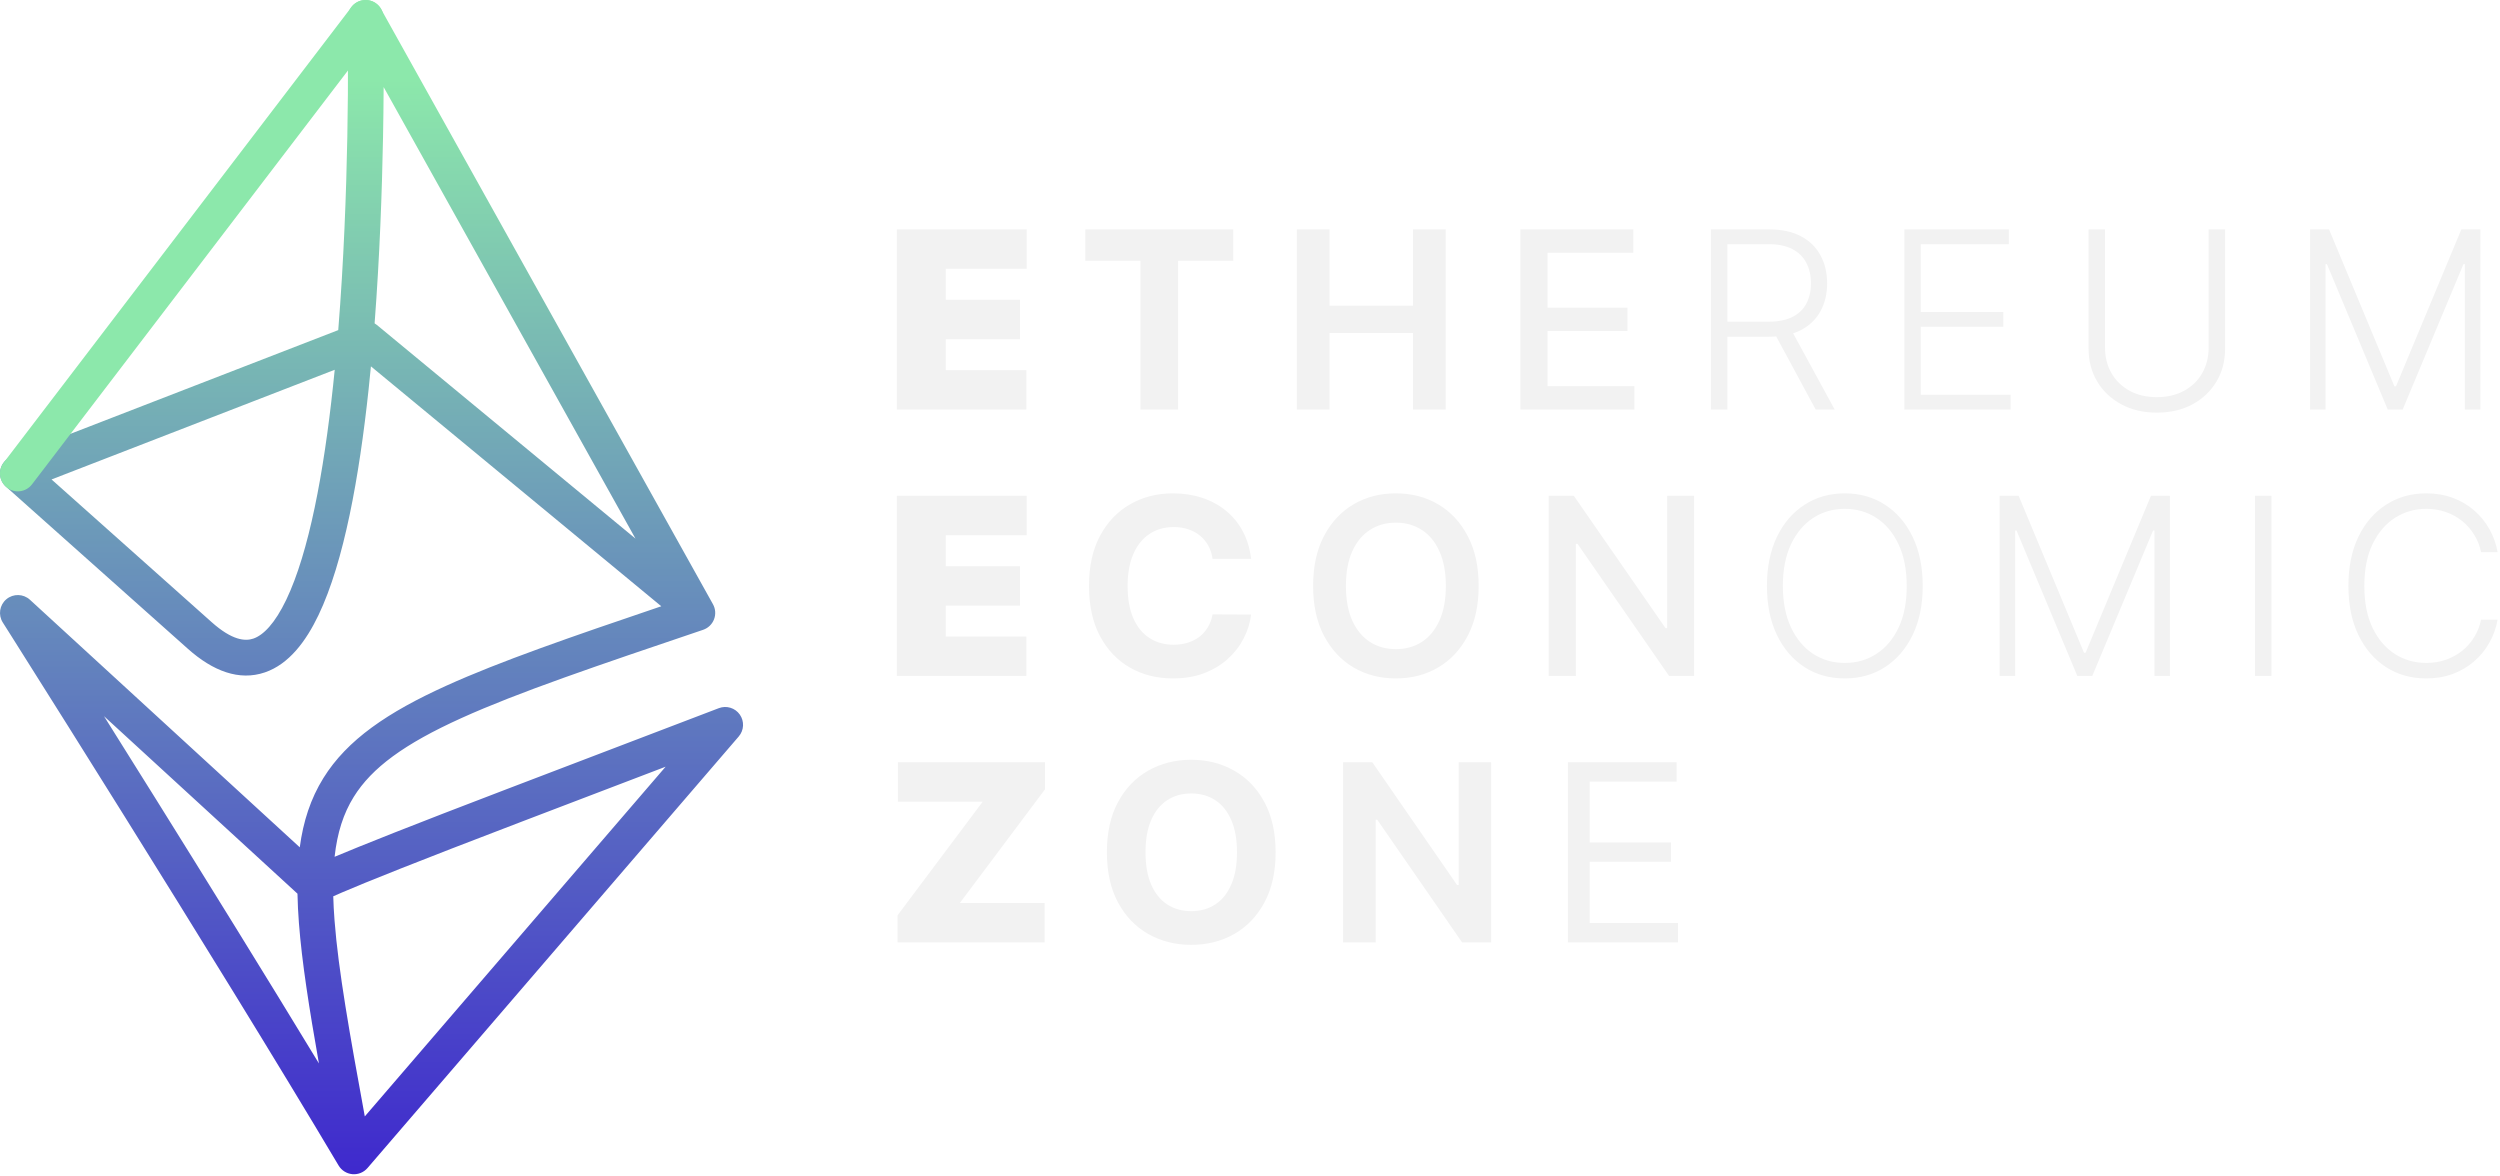
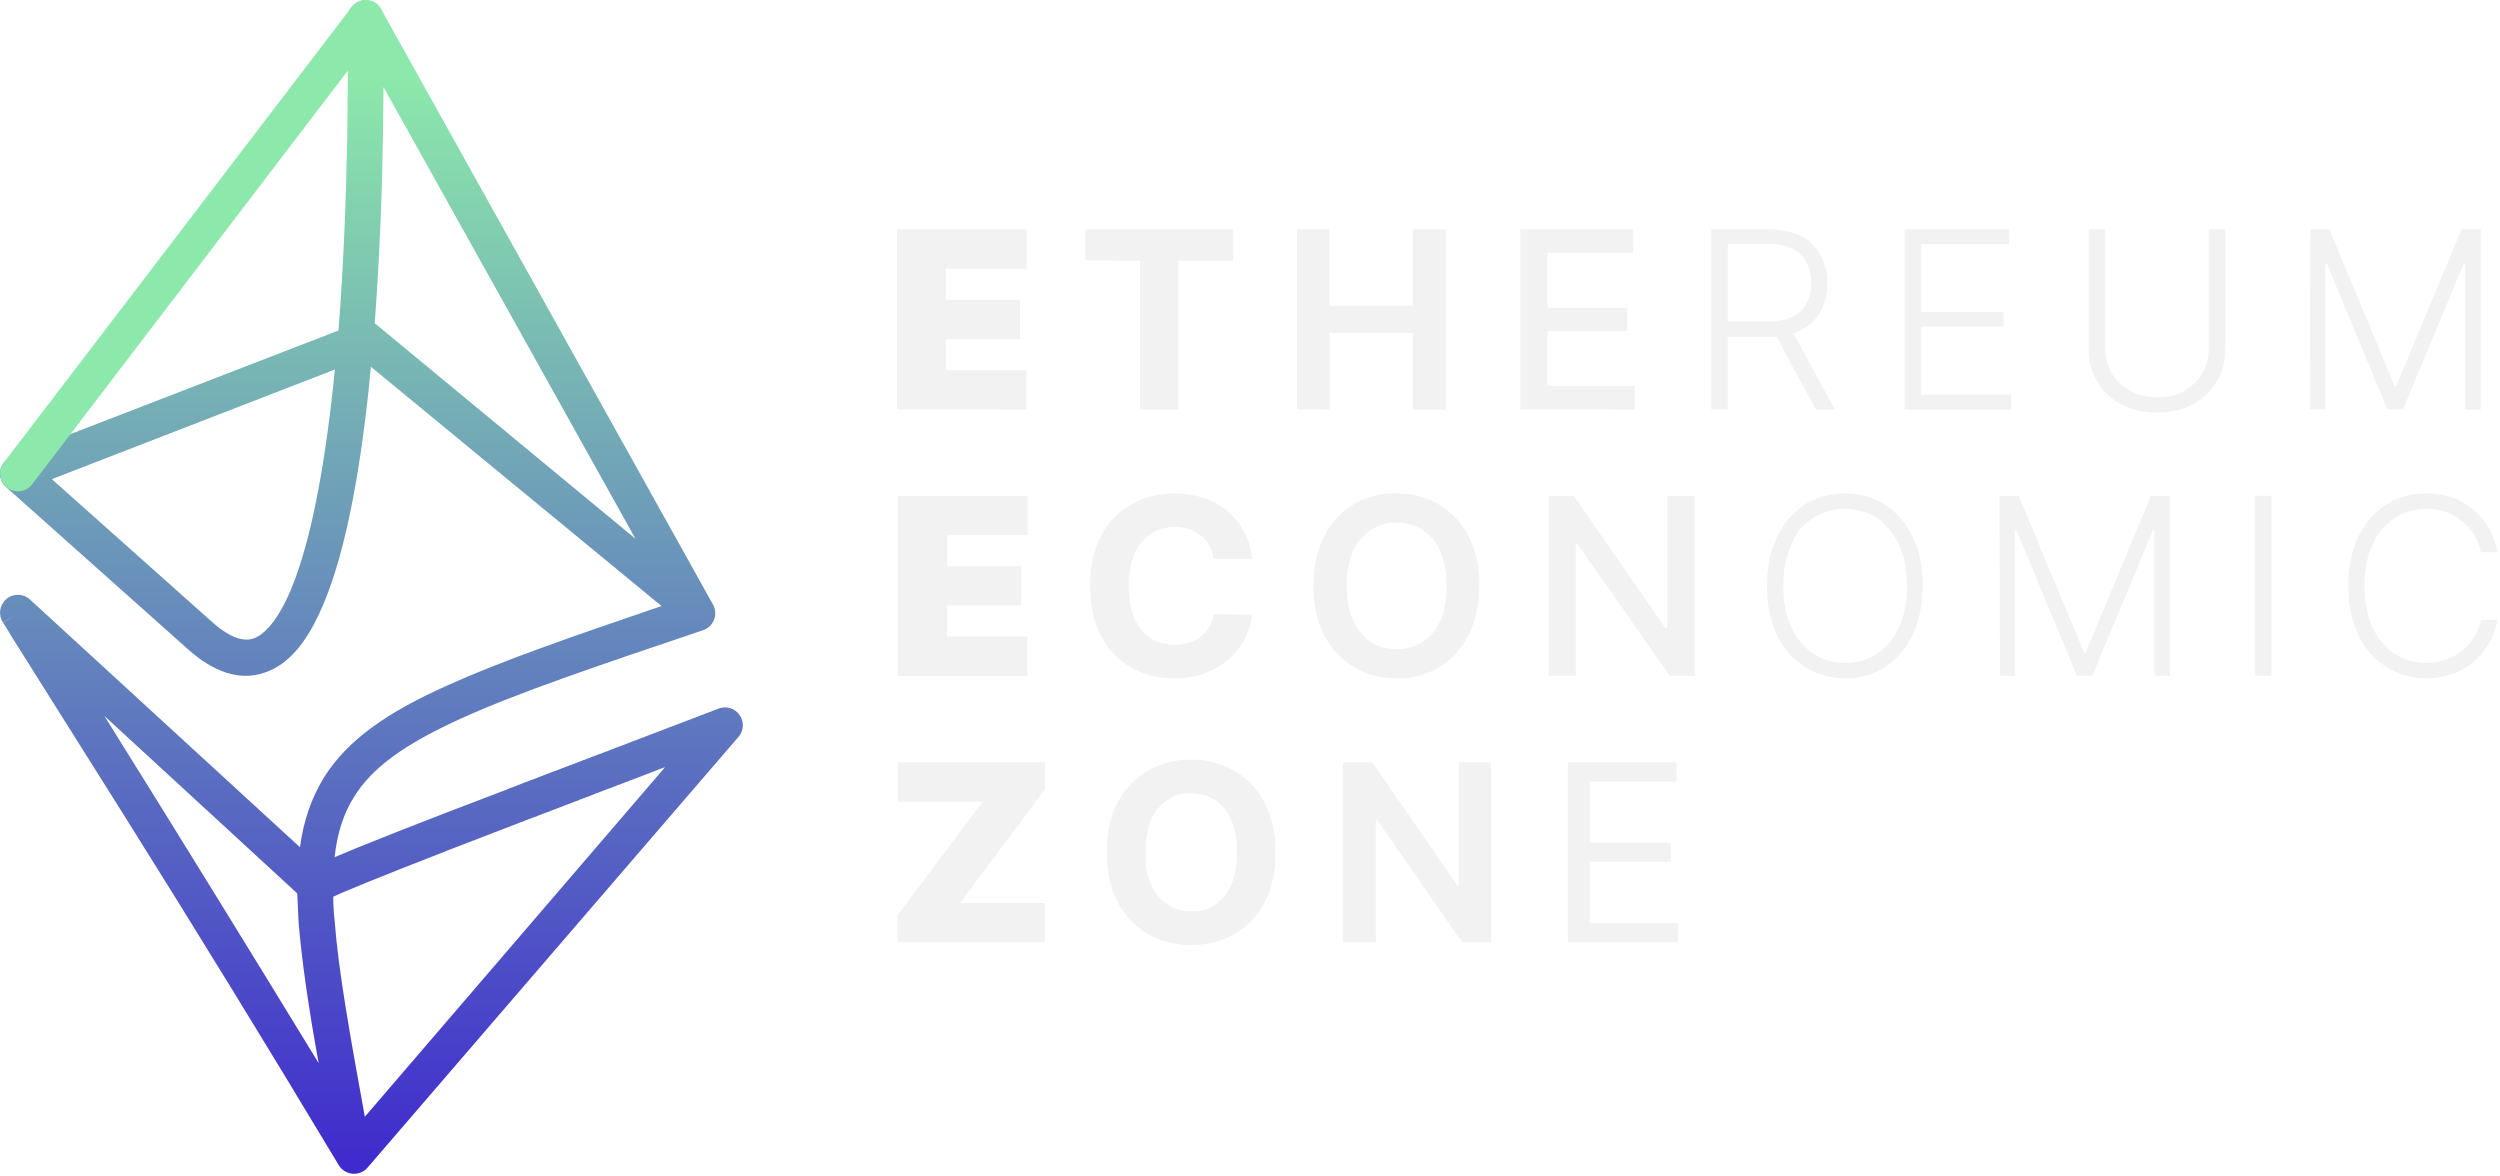
- <svg xmlns="http://www.w3.org/2000/svg" viewBox="0 0 910 428" fill="none">
+ <svg xmlns="http://www.w3.org/2000/svg" fill="none" viewBox="0 0 910 428">
  <defs>
-     <linearGradient id="eezLogoGrad" x1="133.774" x2="133.774" y1="-15.159" y2="425.307" gradientUnits="userSpaceOnUse">
+     <linearGradient id="a" x1="133.8" x2="133.8" y1="-15.2" y2="425.3" gradientUnits="userSpaceOnUse">
      <stop offset=".1" stop-color="#8ce8ab" />
      <stop offset="1" stop-color="#3f2acd" />
    </linearGradient>
  </defs>
-   <path fill="url(#eezLogoGrad)" d="M131.337.227a6.5 6.5 0 0 1 7.377 3.107l120.803 216.598a6.499 6.499 0 0 1-3.593 9.323c-38.841 13.14-67.311 22.768-88.017 32.147-20.728 9.389-32.568 18.066-39.155 28.682-3.733 6.016-5.997 13.015-6.958 21.792 9.391-3.954 27.601-11.243 62.901-24.721l.45-.172.449-.171.446-.17.445-.17.444-.17.88-.336.438-.167.436-.167.434-.165.433-.166.43-.164.43-.164.427-.163.426-.162.424-.162.422-.161.421-.161.419-.161.417-.159.415-.158a113.297 113.297 0 0 1 .826-.315l.411-.158.409-.155.407-.156.405-.154.404-.155.803-.306.399-.153.397-.151.396-.151.393-.151.392-.149.39-.15.39-.148.387-.148.386-.147.383-.147.383-.146.381-.145.379-.145.378-.144.376-.143.374-.144.373-.141.371-.142.369-.142.368-.14.366-.14.365-.139.363-.139.362-.138.36-.137.358-.137.358-.136.355-.136.353-.135.353-.134.351-.135.348-.133.348-.133.346-.131.344-.132.343-.131.342-.13.34-.13.338-.13.337-.128.335-.128.333-.128.333-.127.331-.126.329-.125.328-.125.326-.125.324-.124.323-.124a111.891 111.891 0 0 0 .643-.245l.318-.121.318-.122.316-.12.315-.12.312-.119.312-.119.309-.119.309-.118.307-.117.61-.232.303-.117.3-.114.3-.115.299-.113.297-.114.296-.113.294-.112.293-.111a34.726 34.726 0 0 1 .581-.223l.288-.11.287-.11.285-.108.284-.109.283-.108.282-.107.28-.108.278-.105.278-.107.276-.105.274-.105.274-.104.271-.104.271-.103.537-.205.266-.102.265-.101.264-.101.262-.1.26-.099.26-.1.259-.099.257-.097.256-.098.253-.097.253-.096.252-.097.25-.096.249-.094.248-.095.247-.094.245-.094.244-.092.242-.093.241-.093.24-.091.239-.091.237-.09.236-.091.236-.09.233-.089.232-.089.461-.176.229-.086.453-.174.225-.085a20.409 20.409 0 0 1 .446-.171l.221-.084.219-.084.219-.084.218-.083.216-.082.215-.082.213-.082.212-.081.212-.08.21-.081.209-.079.208-.08.206-.079.205-.079.204-.077.204-.078.202-.077.2-.076.199-.077.198-.075.198-.076.196-.074.389-.149.192-.073.191-.073.379-.145.188-.072.187-.071.186-.07.184-.071.183-.07.183-.069.361-.139.179-.068.177-.068.177-.067.176-.068.348-.132.343-.131.17-.066.169-.064.168-.064.167-.064.166-.064.328-.125.163-.062.323-.123.159-.061.158-.06a26.377 26.377 0 0 0 .314-.119 25.508 25.508 0 0 1 .309-.119l.153-.058.153-.059.151-.057.151-.058.149-.057.295-.113.146-.055.145-.056.144-.055.144-.055.142-.053.141-.055.14-.053.14-.053.275-.106.137-.052.134-.051.135-.051.133-.052.133-.05.132-.05a6.843 6.843 0 0 1 .259-.099l.129-.05.128-.049.127-.048.125-.048.125-.047.124-.048.123-.047.122-.047.122-.046.12-.046.12-.046.119-.045.117-.044.116-.045.116-.044.116-.044.114-.044.224-.086.113-.042.11-.043.11-.041.108-.042.108-.041.108-.041.105-.041.106-.04.104-.04.207-.078.203-.078.2-.077a6.45 6.45 0 0 0 .098-.038l.099-.037.096-.037.096-.036.096-.037.095-.036.093-.035.093-.037.093-.035.091-.034.091-.035.089-.034.089-.034.176-.067.087-.033.086-.033.085-.033.168-.064.083-.031.082-.031.162-.063.08-.03.079-.031.078-.03.078-.029.153-.059.076-.028.074-.029.074-.029.074-.027.073-.028.142-.055.071-.026.07-.028.069-.026a1.91 1.91 0 0 1 .069-.025l.067-.027.067-.025.067-.026.065-.025.066-.024.064-.025.127-.049.063-.023.123-.047.059-.023.061-.023.058-.023.059-.022.059-.022.056-.023.114-.043.054-.02.056-.022.107-.041a.83.83 0 0 0 .053-.02l.053-.02.052-.019.101-.039.05-.02a2.779 2.779 0 0 1 .099-.037l.095-.037.094-.035.092-.035.045-.017a1.99 1.99 0 0 1 .044-.018l.044-.016.043-.017.043-.015a.738.738 0 0 1 .042-.017l.123-.047.04-.015.117-.044.037-.015.038-.015.037-.013.036-.015.036-.014.036-.012a.365.365 0 0 1 .035-.014.488.488 0 0 0 .034-.014l.034-.012.066-.026a.45.45 0 0 0 .033-.013l.032-.011.031-.012.031-.013.031-.011.03-.011.03-.012.03-.011.028-.011.056-.022a.233.233 0 0 0 .028-.011l.027-.009.027-.011.052-.02.026-.009.024-.01.024-.009.025-.01.07-.026.023-.009.022-.008.022-.008a.18.18 0 0 1 .021-.008l.021-.009.041-.016.02-.006a.108.108 0 0 1 .019-.008l.019-.007a.154.154 0 0 1 .019-.008l.037-.014.035-.013.017-.006.016-.007.017-.006.015-.007.047-.017.015-.005.014-.006.014-.006.028-.01.05-.019a.061.061 0 0 1 .012-.005l.012-.004a.061.061 0 0 0 .012-.005l.021-.008.011-.005a.164.164 0 0 1 .011-.003l.009-.004.01-.003.01-.004.009-.004.009-.003.009-.004.008-.003.009-.003a.069.069 0 0 1 .008-.003l.007-.004a.069.069 0 0 0 .008-.003l.008-.001.021-.009.005-.002.007-.003.018-.006.006-.003.014-.006.005-.001a.008.008 0 0 0 .005-.002.008.008 0 0 0 .004-.002.01.01 0 0 0 .005-.002l.004-.001.004-.002.004-.001.003-.001.003-.001.006-.002.003-.002.009-.003.004-.002h.003l.006-.003.003-.001.003-.001.001-.001h.002l.001-.001.002-.001h.002l.002-.001.001-.001a6.499 6.499 0 0 1 7.247 10.311L133.768 425.165a6.502 6.502 0 0 1-10.515-.919c-22.427-37.741-52.98-87.147-77.946-127.147A14993.57 14993.57 0 0 0 4.42 231.968l-2.532-4.005-.656-1.036-.167-.262-.042-.067-.01-.016-.002-.004c0-.001-.001-.002 5.49-3.48l-5.491 3.478a6.5 6.5 0 0 1 9.885-8.268l98.22 90.116c1.253-9.417 3.949-17.713 8.59-25.193 8.663-13.962 23.424-23.972 44.838-33.671 19.34-8.76 45.008-17.644 78.167-28.88l-105.694-87.325c-.267 2.8-.547 5.594-.844 8.374-3.402 31.795-8.945 62.746-18.232 82.16-4.573 9.56-10.771 17.867-19.515 20.859-9.37 3.205-18.938-.476-28.032-8.581l-57.94-51.639-7.242-6.455-.905-.807-.114-.1-.013-.013-.002-.002.004.002a6.5 6.5 0 0 1 1.973-10.916l118.969-46.078c2.018-25.139 2.923-50.178 3.302-70.354a1372 1372 0 0 0 .236-31.197 1001.963 1001.963 0 0 0-.107-11.185l-.011-.593a10.475 10.475 0 0 0-.003-.149l-.001-.035v-.009c.004-.001.158-.005 6.498-.137l-6.498.135a6.5 6.5 0 0 1 4.798-6.408Zm110.787 278.916-.209.08-.21.08-.211.08-.213.082a49.3 49.3 0 0 1-.214.081l-.215.082-.215.083-.218.083-.219.083-.22.084-.22.085c-.074.029-.149.056-.223.084l-.224.086-.224.086-.226.086-.227.087-.229.087-.229.088-.232.089-.232.088-.234.09-.234.089-.236.09-.238.091-.239.091-.239.092-.241.091-.487.186-.245.094-.247.093-.247.095-.249.096-.251.096-.252.095-.253.097-.254.097-.256.097-.256.099-.258.099-.26.098-.261.1-.262.1-.264.101-.265.101-.266.102-.268.102-.269.102-.271.104-.271.103-.274.105-.274.105-.276.105-.277.106-.559.213-.282.107-.282.109-.284.108-.286.11-.288.109-.288.11a89.91 89.91 0 0 1-.581.222l-.293.111-.294.113-.295.113-.297.113-.298.115-.3.114-.302.115-.302.115-.304.116-.306.117-.306.117-.309.118-.311.118-.311.119-.313.119-.314.121-.316.121-.317.121-.319.121-.321.123-.321.123-.323.123-.325.124-.326.124-.328.126-.329.125-.331.127-.332.126-.334.128a74.27 74.27 0 0 0-.335.128l-.337.129-.339.129-.339.129a47.51 47.51 0 0 1-.341.13l-.344.131-.344.132-.346.132-.347.133-.35.134-.35.133-.353.135-.353.135-.356.136-.356.135-.359.138-.36.137-.361.138a39.2 39.2 0 0 1-.364.139l-.365.139-.366.14-.368.14-.369.142-.371.141-.373.143-.374.142-.376.144-.377.144-.38.145-.381.146-.382.145-.384.146-.386.148-.387.148-.389.149-.391.148-.392.151-.394.15-.395.15-.398.153-.398.152-.4.152-.403.154-.403.154-.405.155-.408.156-.409.156-.41.156-.412.157-.414.159-.416.159-.417.159-.419.16-.421.16-.422.161-.424.162-.425.163a74.817 74.817 0 0 0-.857.327l-.431.165-.432.165-.435.166-.436.166-.438.167-.439.168-.442.169-.443.169-.444.17-.447.17-.448.171-.45.172c-38.471 14.689-56.43 21.946-64.745 25.514a192.22 192.22 0 0 0-3.283 1.44c.074 2.771.229 5.687.464 8.761 1.401 18.283 5.499 41.226 11.015 71.36L242.289 279.08l-.165.063ZM37.855 260.686c5.59 8.91 11.837 18.886 18.48 29.53 18.679 29.926 40.515 65.165 59.752 96.873-3.554-20.089-6.193-36.884-7.28-51.082a185.624 185.624 0 0 1-.527-10.708l-70.425-64.613Zm-19.092-86.167.34.304 57.939 51.638c7.459 6.648 12.191 7.007 15.174 5.987 3.607-1.234 7.812-5.419 11.998-14.169 8.231-17.206 13.63-46.147 17.031-77.933a734.7 734.7 0 0 0 .591-5.749L18.763 174.519ZM139.647 31.697a1405.19 1405.19 0 0 1-.224 18.351c-.364 19.386-1.211 43.335-3.068 67.655.286.169.562.359.823.575l94.137 77.777-91.668-164.358Z" />
-   <path fill="#8ce8ab" d="M127.954 2.553a6.488 6.488 0 0 1 9.101-1.217 6.505 6.505 0 0 1 1.217 9.111L11.652 176.3a6.488 6.488 0 0 1-9.102 1.217 6.504 6.504 0 0 1-1.215-9.111L127.954 2.553Z" />
-   <path fill="#f2f2f2" d="M570.711 343.027v-65.573h39.574v7.044h-31.634v22.156h29.585v7.044h-29.585v22.285h32.147v7.044h-40.087Zm-27.941-65.573v65.573h-10.566l-30.897-44.665h-.545v44.665h-11.878v-65.573h10.63l30.865 44.697h.576v-44.697h11.815Zm-78.449 32.786c0 7.151-1.356 13.234-4.067 18.251-2.689 5.016-6.361 8.847-11.014 11.494-4.632 2.626-9.84 3.938-15.625 3.938-5.827 0-11.057-1.323-15.689-3.97-4.632-2.647-8.292-6.478-10.982-11.494-2.689-5.017-4.034-11.089-4.034-18.219 0-7.15 1.345-13.234 4.034-18.25 2.69-5.016 6.35-8.837 10.982-11.463 4.632-2.646 9.862-3.97 15.689-3.97 5.785 0 10.993 1.324 15.625 3.97 4.653 2.626 8.325 6.447 11.014 11.463 2.711 5.016 4.067 11.1 4.067 18.25Zm-14.056 0c0-4.632-.694-8.538-2.081-11.718-1.367-3.181-3.298-5.593-5.796-7.236-2.497-1.644-5.422-2.466-8.773-2.466s-6.275.822-8.773 2.466c-2.497 1.643-4.44 4.055-5.827 7.236-1.366 3.18-2.049 7.086-2.049 11.718s.683 8.538 2.049 11.719c1.387 3.18 3.33 5.592 5.827 7.236 2.498 1.644 5.422 2.465 8.773 2.465s6.276-.821 8.773-2.465c2.498-1.644 4.429-4.056 5.796-7.236 1.387-3.181 2.081-7.087 2.081-11.719Zm-123.547 32.787v-9.862l30.993-41.367h-30.865v-14.344h53.534v9.861l-30.994 41.368h30.866v14.344h-53.534Zm582.404-142.058h-6.019a18.681 18.681 0 0 0-2.433-6.211 19.227 19.227 0 0 0-4.355-5.027c-1.75-1.43-3.735-2.54-5.955-3.33s-4.621-1.184-7.204-1.184c-4.141 0-7.919 1.077-11.335 3.233-3.394 2.156-6.115 5.326-8.164 9.51-2.028 4.162-3.042 9.264-3.042 15.304 0 6.084 1.014 11.207 3.042 15.369 2.049 4.163 4.77 7.322 8.164 9.478 3.416 2.134 7.194 3.201 11.335 3.201 2.583 0 4.984-.394 7.204-1.184 2.22-.79 4.205-1.889 5.955-3.298a19.227 19.227 0 0 0 4.355-5.027 19.025 19.025 0 0 0 2.433-6.244h6.019a26.278 26.278 0 0 1-3.009 8.421 25.082 25.082 0 0 1-5.571 6.788c-2.242 1.943-4.825 3.458-7.749 4.547-2.924 1.088-6.137 1.633-9.637 1.633-5.507 0-10.396-1.377-14.665-4.131-4.269-2.775-7.62-6.681-10.053-11.718-2.412-5.038-3.618-10.983-3.618-17.835 0-6.851 1.206-12.796 3.618-17.834 2.433-5.037 5.784-8.933 10.053-11.686 4.269-2.775 9.158-4.163 14.665-4.163 3.5 0 6.713.545 9.637 1.633 2.924 1.068 5.507 2.583 7.749 4.547a25.082 25.082 0 0 1 5.571 6.788c1.473 2.582 2.476 5.389 3.009 8.42Zm-82.315-20.491v65.573h-5.988v-65.573h5.988Zm-98.933 0h6.916l23.789 57.12h.577l23.789-57.12h6.916v65.573h-5.635v-52.926h-.512l-22.125 52.926h-5.443l-22.125-52.926h-.512v52.926h-5.635v-65.573Zm-28.005 32.786c0 6.831-1.217 12.776-3.65 17.835-2.433 5.037-5.785 8.943-10.054 11.718-4.247 2.754-9.136 4.131-14.664 4.131-5.529 0-10.427-1.377-14.696-4.131-4.248-2.775-7.589-6.681-10.022-11.718-2.412-5.059-3.618-11.004-3.618-17.835 0-6.83 1.206-12.764 3.618-17.802 2.433-5.059 5.784-8.965 10.054-11.718 4.269-2.775 9.157-4.163 14.664-4.163 5.528 0 10.417 1.388 14.664 4.163 4.269 2.753 7.621 6.659 10.054 11.718 2.433 5.038 3.65 10.972 3.65 17.802Zm-5.827 0c0-5.87-.982-10.896-2.946-15.08-1.964-4.205-4.643-7.418-8.036-9.638-3.394-2.22-7.247-3.329-11.559-3.329-4.291 0-8.133 1.109-11.527 3.329s-6.083 5.422-8.068 9.606c-1.964 4.184-2.946 9.221-2.946 15.112 0 5.87.982 10.897 2.946 15.081 1.964 4.184 4.642 7.396 8.036 9.638 3.394 2.219 7.247 3.329 11.559 3.329 4.312 0 8.165-1.11 11.559-3.329 3.415-2.22 6.104-5.422 8.068-9.606 1.964-4.205 2.935-9.243 2.914-15.113Zm-77.393-32.786v65.573h-9.093l-33.331-48.091h-.609v48.091h-9.893v-65.573h9.157l33.363 48.155h.608v-48.155h9.798Zm-78.417 32.786c0 7.066-1.324 13.117-3.971 18.155-2.625 5.016-6.211 8.858-10.758 11.526-4.525 2.669-9.659 4.003-15.401 4.003-5.742 0-10.886-1.334-15.432-4.003-4.526-2.689-8.112-6.542-10.758-11.558-2.626-5.038-3.939-11.079-3.939-18.123 0-7.065 1.313-13.106 3.939-18.122 2.646-5.037 6.232-8.89 10.758-11.558 4.546-2.669 9.69-4.003 15.432-4.003 5.742 0 10.876 1.334 15.401 4.003 4.547 2.668 8.133 6.521 10.758 11.558 2.647 5.016 3.971 11.057 3.971 18.122Zm-11.943 0c0-4.973-.779-9.167-2.338-12.583-1.536-3.436-3.671-6.03-6.403-7.78-2.732-1.772-5.881-2.658-9.446-2.658-3.564 0-6.713.886-9.445 2.658-2.732 1.75-4.877 4.344-6.436 7.78-1.536 3.416-2.305 7.61-2.305 12.583 0 4.974.769 9.179 2.305 12.616 1.559 3.415 3.704 6.008 6.436 7.78 2.732 1.75 5.881 2.626 9.445 2.626 3.565 0 6.714-.876 9.446-2.626 2.732-1.772 4.867-4.365 6.403-7.78 1.559-3.437 2.338-7.642 2.338-12.616Zm-70.885-9.829H441.38c-.257-1.814-.779-3.426-1.569-4.835a12.302 12.302 0 0 0-3.042-3.65c-1.238-1.003-2.668-1.772-4.29-2.305-1.601-.534-3.341-.801-5.219-.801-3.394 0-6.351.843-8.869 2.53-2.519 1.665-4.472 4.098-5.86 7.3-1.387 3.18-2.081 7.044-2.081 11.59 0 4.675.694 8.603 2.081 11.783 1.409 3.181 3.373 5.582 5.892 7.204 2.518 1.623 5.432 2.434 8.741 2.434 1.857 0 3.575-.246 5.154-.737 1.601-.491 3.021-1.206 4.259-2.145a12.37 12.37 0 0 0 3.074-3.49c.832-1.366 1.408-2.924 1.729-4.675l14.024.064c-.363 3.01-1.27 5.913-2.722 8.709-1.43 2.775-3.362 5.262-5.795 7.461-2.412 2.177-5.294 3.906-8.645 5.187-3.33 1.259-7.098 1.889-11.303 1.889-5.848 0-11.078-1.324-15.689-3.971-4.589-2.646-8.218-6.478-10.886-11.494-2.647-5.016-3.97-11.089-3.97-18.219 0-7.15 1.345-13.234 4.034-18.25 2.69-5.016 6.34-8.837 10.951-11.462 4.61-2.647 9.797-3.971 15.56-3.971 3.8 0 7.322.534 10.566 1.601 3.266 1.067 6.159 2.626 8.677 4.675 2.519 2.028 4.568 4.514 6.148 7.46 1.601 2.946 2.625 6.318 3.074 10.118Zm-128.943 42.616v-65.573h47.259v14.344h-29.456v11.27h27.023v14.345h-27.023v11.27h29.328v14.344h-47.131ZM840.86 83.502h6.916l23.789 57.12h.576l23.79-57.12h6.916v65.573h-5.635V96.149h-.513l-22.124 52.926h-5.443l-22.125-52.926h-.512v52.926h-5.635V83.502Zm-36.914 0h5.987v43.417c0 4.461-1.046 8.452-3.138 11.974-2.092 3.501-5.005 6.265-8.741 8.293-3.714 2.007-8.036 3.01-12.967 3.01-4.909 0-9.232-1.014-12.967-3.042-3.736-2.028-6.65-4.792-8.741-8.293-2.092-3.5-3.138-7.481-3.138-11.942V83.502h5.987v43c0 3.48.779 6.585 2.338 9.318 1.558 2.711 3.746 4.845 6.563 6.403 2.839 1.559 6.159 2.338 9.958 2.338 3.8 0 7.119-.779 9.958-2.338 2.839-1.558 5.027-3.692 6.563-6.403 1.559-2.733 2.338-5.838 2.338-9.318v-43Zm-110.764 65.573V83.502h38.038v5.379h-32.05v24.686h30.033v5.379H699.17v24.75h32.69v5.379h-38.678Zm-70.405 0V83.502h21.164c4.653 0 8.538.843 11.655 2.53 3.138 1.664 5.496 3.98 7.076 6.947 1.601 2.946 2.401 6.33 2.401 10.15 0 3.821-.8 7.194-2.401 10.118-1.58 2.924-3.928 5.208-7.044 6.852-3.117 1.643-6.98 2.465-11.591 2.465h-18.026v-5.475h17.866c3.415 0 6.254-.566 8.517-1.697 2.284-1.131 3.981-2.743 5.091-4.835 1.131-2.092 1.697-4.568 1.697-7.428 0-2.86-.566-5.358-1.697-7.492-1.131-2.156-2.839-3.821-5.123-4.995-2.263-1.174-5.123-1.761-8.581-1.761h-15.016v60.194h-5.988Zm28.913-29.585 16.137 29.585h-6.916l-15.977-29.585h6.756Zm-98.269 29.585V83.502h41.111v8.517h-31.217v19.979h29.072v8.485h-29.072v20.075h31.601v8.517h-41.495Zm-81.355 0V83.502h11.879v27.76h30.385v-27.76h11.911v65.573H514.33v-27.856h-30.385v27.856h-11.879Zm-77.017-54.142V83.502h53.855v11.43h-20.076v54.143h-13.703V94.933h-20.076Zm-68.588 54.142V83.502h47.259v14.344h-29.456v11.271h27.023v14.344h-27.023v11.27h29.328v14.344h-47.131Z" />
+   <path fill="url(#a)" d="M131.3.2a6.5 6.5 0 0 1 7.4 3.1L259.5 220a6.5 6.5 0 0 1-3.6 9.4c-38.8 13.1-67.3 22.7-88 32.1s-32.6 18-39.1 28.7q-5.6 8.8-7 21.8c9.4-4 27.6-11.3 62.9-24.7l.4-.2.5-.2.4-.2.5-.1.4-.2 1-.3.3-.2.5-.2.4-.1.4-.2.5-.2.4-.1.4-.2.5-.2.4-.1.4-.2.4-.1.4-.2.5-.2.4-.1.8-.3.4-.2.4-.1.4-.2.4-.2.4-.1.8-.3.4-.2.4-.1.4-.2.4-.1.4-.2.4-.1.4-.2.4-.1.4-.2.4-.1.3-.2.4-.1.4-.1.4-.2.4-.1.3-.2.4-.1.4-.2.3-.1.4-.1.4-.2.3-.1.4-.2.4-.1.3-.1.4-.2.3-.1.4-.1.4-.2.3-.1.4-.1.3-.2.4-.1.3-.1.3-.2.4-.1.3-.1.4-.2.3-.1.3-.1.4-.2h.3l.3-.2.4-.1.3-.2h.3l.4-.2.3-.1.3-.2.6-.2.4-.1.3-.1.3-.2h.3l.3-.2.3-.1.3-.1.4-.2h.3l.6-.3.3-.1.3-.1.3-.2h.3l.3-.2h.3l.3-.2.3-.1.5-.2.3-.1.3-.2h.3l.3-.2h.3l.2-.2.3-.1.3-.1.3-.1.3-.1.2-.1.3-.1.3-.1.2-.1.6-.2.2-.1.3-.1.3-.1.2-.1.3-.1.3-.1.2-.1.3-.1.2-.1.3-.1.2-.1.3-.1.2-.1.3-.1.2-.1.3-.1.2-.1h.3l.2-.2h.3l.2-.2h.2l.3-.1.2-.1.2-.1.3-.1.2-.1.5-.2h.2l.5-.2.2-.1.4-.2h.2l.3-.2h.2l.2-.1.2-.1.2-.1h.2l.3-.2h.2l.2-.1.2-.1h.2l.2-.2h.2l.2-.1h.2l.2-.2h.2l.2-.1.2-.1h.2l.2-.1.4-.2h.2l.2-.1.4-.2h.1l.2-.1.2-.1h.2l.2-.1.2-.1.3-.2h.4l.2-.2h.1l.4-.2h.3l.2-.2h.3l.2-.1.2-.1.3-.1h.2l.3-.2h.1l.2-.1.3-.2h.3l.2-.1h.1l.2-.2h.3l.3-.2h.3l.1-.1.2-.1h.1l.1-.1h.2l.1-.1.3-.1h.1l.2-.1h.1l.1-.1h.2l.1-.1.3-.1.2-.1h.1l.2-.1.2-.1h.1l.2-.1.2-.1h.2l.2-.1.2-.1h.1l.1-.1.2-.1h.2l.2-.1.2-.1h.2l.1-.1h.1l.2-.1.2-.1.2-.1h.2l.1-.1h.2l.1-.1h.1v-.1h.2l.2-.1h.1l.2-.1h.1v-.1h.2l.1-.1h.2l.2-.1h.1l.1-.1.2-.1h.3v-.1h.1l.2-.1h.1l.1-.1h.2l.1-.1h.1l.2-.1h.1l.1-.1h.2v-.1h.3l.1-.1h.1l.2-.1h.1l.1-.1h.1l.1-.1h.2v-.1h.2l.2-.1h.1l.1-.1h.2v-.1h.3v-.1h.2v-.1h.3v-.1h.2l.1-.1h.2v-.1h.1A6.5 6.5 0 0 1 269 268L133.8 425a6.5 6.5 0 0 1-10.5-.9 7533 7533 0 0 0-78-127.1L4.4 232 2 228l-.7-1-.1-.3v-.1l5.4-3.5-5.5 3.5a6.5 6.5 0 0 1 9.9-8.3l98.2 90.1q1.8-14 8.6-25.2c8.7-14 23.4-24 44.8-33.6 19.4-8.8 45-17.7 78.2-29L135 133.5l-.8 8.3c-3.4 31.8-9 62.8-18.3 82.2-4.5 9.5-10.7 17.9-19.5 20.8-9.3 3.3-19-.4-28-8.5l-58-51.7-7.2-6.4-.9-.8-.1-.1a6.5 6.5 0 0 1 2-11l119-46c2-25.2 2.8-50.2 3.2-70.4l.3-31.2-.1-11.2v-.7l6.4-.2-6.5.1a6.5 6.5 0 0 1 4.8-6.4m110.8 279h-.2l-.2.1h-.2l-.2.2h-.2l-.2.1-.3.1h-.2l-.2.2h-.2l-.2.1-.3.1-.2.1-.2.1h-.2l-.3.2h-.2l-.2.2h-.3l-.2.1-.2.1-.3.1-.2.1h-.2l-.3.2h-.2l-.2.2-.5.1-.3.1-.2.1-.3.1-.2.1-.3.1-.2.1-.3.1-.2.1-.3.1-.2.1-.3.1-.3.1-.2.1-.3.1-.2.1-.3.1-.3.1-.2.1-.3.1-.3.1-.3.1-.2.1-.3.1-.3.1-.3.1-.5.3h-.3l-.3.2h-.3l-.3.2-.2.1-.3.1-.6.2-.3.1-.3.2h-.3l-.3.2h-.3l-.3.2-.3.1-.3.1-.3.2h-.3l-.3.2-.3.1-.3.1-.3.1-.4.2h-.3l-.3.2-.3.1-.3.1-.3.2h-.4l-.3.2-.3.1-.3.2h-.4l-.3.2-.3.1-.4.2h-.3l-.3.2-.4.1-.3.2-.3.1-.4.1-.3.2-.4.1-.3.1-.4.2-.3.1-.4.1-.3.2-.4.1-.3.1-.4.2-.3.1-.4.1-.4.2-.3.1-.4.2-.4.1-.3.1-.4.2-.4.1-.3.2-.4.1-.4.2-.4.1-.3.1-.4.2-.4.1-.4.2-.4.1-.4.2-.3.1-.4.2-.4.1-.4.2-.4.1-.4.2-.4.1-.4.2-.4.1-.4.2-.4.1-.4.2-.4.2-.5.1-.4.2-.4.1-.4.2-.4.1-.4.2-.5.2-.4.1-.4.2-.4.2-.9.3-.4.1-.4.2-.5.2-.4.1-.5.2-.4.2-.4.1-.5.2-.4.2-.5.2-.4.1-.5.2c-38.4 14.7-56.4 22-64.7 25.5l-3.3 1.5q0 4 .5 8.7c1.4 18.3 5.5 41.2 11 71.4L242.3 279zM38 260.6A14817 14817 0 0 1 116 387q-5.5-30-7.3-51l-.5-10.8zm-19.1-86.2.3.3 58 51.7c7.4 6.6 12.1 7 15.1 6 3.6-1.3 7.8-5.5 12-14.2 8.2-17.2 13.6-46.2 17-78l.6-5.7zM139.6 31.7l-.2 18.3c-.3 19.4-1.2 43.4-3 67.7l.8.6 94.1 77.8z" />
+   <path fill="#8ce8ab" d="M128 2.6a6.5 6.5 0 0 1 9-1.3 6.5 6.5 0 0 1 1.3 9.1L11.7 176.3a6.5 6.5 0 0 1-9.1 1.2 6.5 6.5 0 0 1-1.3-9z" />
+   <path fill="#f2f2f2" d="M570.7 343v-65.5h39.6v7h-31.6v22.2h29.5v7h-29.5V336h32.1v7zm-28-65.5V343h-10.5l-30.9-44.6h-.5V343h-12v-65.5h10.7l30.9 44.7h.6v-44.7zm-78.4 32.7a38 38 0 0 1-4 18.3q-4 7.5-11 11.5t-15.7 4a31 31 0 0 1-15.7-4 28 28 0 0 1-11-11.5q-4-7.5-4-18.3 0-10.7 4-18.2a28 28 0 0 1 11-11.5 31 31 0 0 1 15.7-4 31 31 0 0 1 15.6 4 28 28 0 0 1 11 11.5 38 38 0 0 1 4.1 18.2m-14 0q0-6.9-2.1-11.7a16 16 0 0 0-5.8-7.2q-3.7-2.5-8.8-2.5c-5 0-6.3.8-8.8 2.5a16 16 0 0 0-5.8 7.2q-2 4.8-2 11.7c0 7 .6 8.6 2 11.8a16 16 0 0 0 5.8 7.2q3.8 2.5 8.8 2.5c5 0 6.3-.9 8.8-2.5q3.7-2.4 5.8-7.2t2-11.8M326.7 343v-9.8l31-41.4h-30.9v-14.3h53.6v9.8l-31 41.4h30.9V343zm582.4-142h-6a19 19 0 0 0-2.4-6.2 19 19 0 0 0-4.4-5 20 20 0 0 0-13.1-4.6q-6.3 0-11.4 3.2a23 23 0 0 0-8.1 9.6q-3 6.1-3 15.3 0 9 3 15.3t8.1 9.5a21 21 0 0 0 11.4 3.2 21 21 0 0 0 13.1-4.5 19 19 0 0 0 4.4-5 19 19 0 0 0 2.4-6.2h6a26 26 0 0 1-3 8.4 25 25 0 0 1-5.6 6.8 25 25 0 0 1-7.7 4.5q-4.4 1.6-9.6 1.6a27 27 0 0 1-24.8-15.8 41 41 0 0 1-3.6-17.8 41 41 0 0 1 3.6-17.9q3.7-7.5 10-11.7 6.5-4 14.8-4.1 5.3 0 9.6 1.6 4.5 1.6 7.7 4.6a25 25 0 0 1 5.6 6.7 26 26 0 0 1 3 8.5m-82.3-20.5V246h-6v-65.6zm-99 0h7l23.8 57.1h.6l23.7-57.1h7V246h-5.7v-53h-.5l-22.1 53H756l-22-53h-.6v53H728zm-28 32.8q0 10.2-3.6 17.8t-10 11.7a26 26 0 0 1-14.7 4.1 27 27 0 0 1-24.7-15.8 41 41 0 0 1-3.6-17.8q0-10.3 3.6-17.8t10-11.8q6.5-4 14.7-4.1 8.3 0 14.7 4.1a28 28 0 0 1 10 11.8q3.7 7.6 3.7 17.8m-5.8 0q0-9-2.9-15.1-3-6.3-8-9.7a21 21 0 0 0-11.6-3.3q-6.4 0-11.5 3.3c-5.1 3.3-6.1 5.5-8 9.7q-3 6.2-3 15 0 9 3 15.1 2.8 6.3 8 9.7 5 3.3 11.5 3.3t11.6-3.3 8-9.6 3-15.1m-77.4-32.8V246h-9L574.2 198h-.6v48h-9.9v-65.5h9.2l33.3 48.1h.7v-48.1zm-78.4 32.8q0 10.5-4 18.1a28 28 0 0 1-26.1 15.5q-8.6 0-15.4-4a29 29 0 0 1-10.8-11.5q-4-7.5-4-18.1t4-18.2a28 28 0 0 1 26.2-15.5q8.6 0 15.4 4a28 28 0 0 1 10.8 11.5q4 7.5 4 18.2m-12 0q0-7.5-2.2-12.6-2.4-5.2-6.5-7.8a17 17 0 0 0-9.4-2.7 17 17 0 0 0-9.4 2.7 18 18 0 0 0-6.5 7.8 31 31 0 0 0-2.3 12.6q0 7.4 2.3 12.6 2.4 5.1 6.5 7.8 4 2.6 9.4 2.6t9.4-2.6q4.2-2.7 6.5-7.8 2.3-5.2 2.3-12.6m-70.8-9.9h-14q-.4-2.7-1.6-4.8a12 12 0 0 0-3-3.6q-2-1.5-4.3-2.4-2.4-.8-5.2-.8-5.1 0-9 2.6a16 16 0 0 0-5.8 7.3 29 29 0 0 0-2 11.6q0 7 2 11.7a16 16 0 0 0 6 7.3q3.7 2.4 8.7 2.4 2.7 0 5.1-.8 2.4-.7 4.3-2.1a12 12 0 0 0 3-3.5q1.4-2.1 1.8-4.7l14 .1a25 25 0 0 1-8.5 16.2q-3.6 3.2-8.7 5.2a32 32 0 0 1-11.3 1.8 31 31 0 0 1-15.7-4 28 28 0 0 1-10.8-11.4q-4-7.5-4-18.2 0-10.8 4-18.3t11-11.4 15.5-4q5.7 0 10.6 1.6 5 1.5 8.7 4.7a24 24 0 0 1 6.1 7.4q2.5 4.5 3.1 10.1m-129 42.7v-65.6h47.3v14.3h-29.4v11.3h27v14.3h-27v11.3h29.3v14.4zM841 83.5h6.9l23.8 57.1h.5L896 83.5h7v65.6h-5.7V96h-.5l-22.1 53H869l-22-53h-.6v53h-5.6zm-37 0h6v43.4q0 6.8-3.1 12t-8.7 8.3q-5.6 3-13 3t-13-3a22 22 0 0 1-11.9-20.3V83.5h6v43q0 5.3 2.4 9.3 2.3 4.1 6.5 6.4t10 2.4 10-2.4 6.5-6.4q2.4-4 2.3-9.3zm-110.7 65.6V83.5h38v5.4h-32v24.7h30v5.3h-30v24.8h32.7v5.4zm-70.4 0V83.5h21.1q7 0 11.7 2.5t7 7a21 21 0 0 1 2.5 10.1q0 5.8-2.4 10.1-2.5 4.5-7 6.9-4.7 2.5-11.7 2.5h-18V117H644a19 19 0 0 0 8.5-1.7q3.5-1.7 5-4.8 1.8-3.1 1.8-7.5 0-4.2-1.7-7.5a12 12 0 0 0-5.1-5 19 19 0 0 0-8.6-1.7h-15V149zm28.9-29.6 16.1 29.6H661l-16-29.6zM553.4 149V83.5h41.1V92h-31.2v20h29v8.5h-29v20H595v8.6zm-81.3 0V83.5h11.8v27.8h30.4V83.5h12v65.6h-12v-27.9H484v27.9zm-77-54.2V83.5h53.8v11.4h-20v54.2H415V94.9zm-68.6 54.2V83.5h47.2v14.3h-29.4v11.3h27v14.4h-27v11.2h29.3v14.4z" />
</svg>
